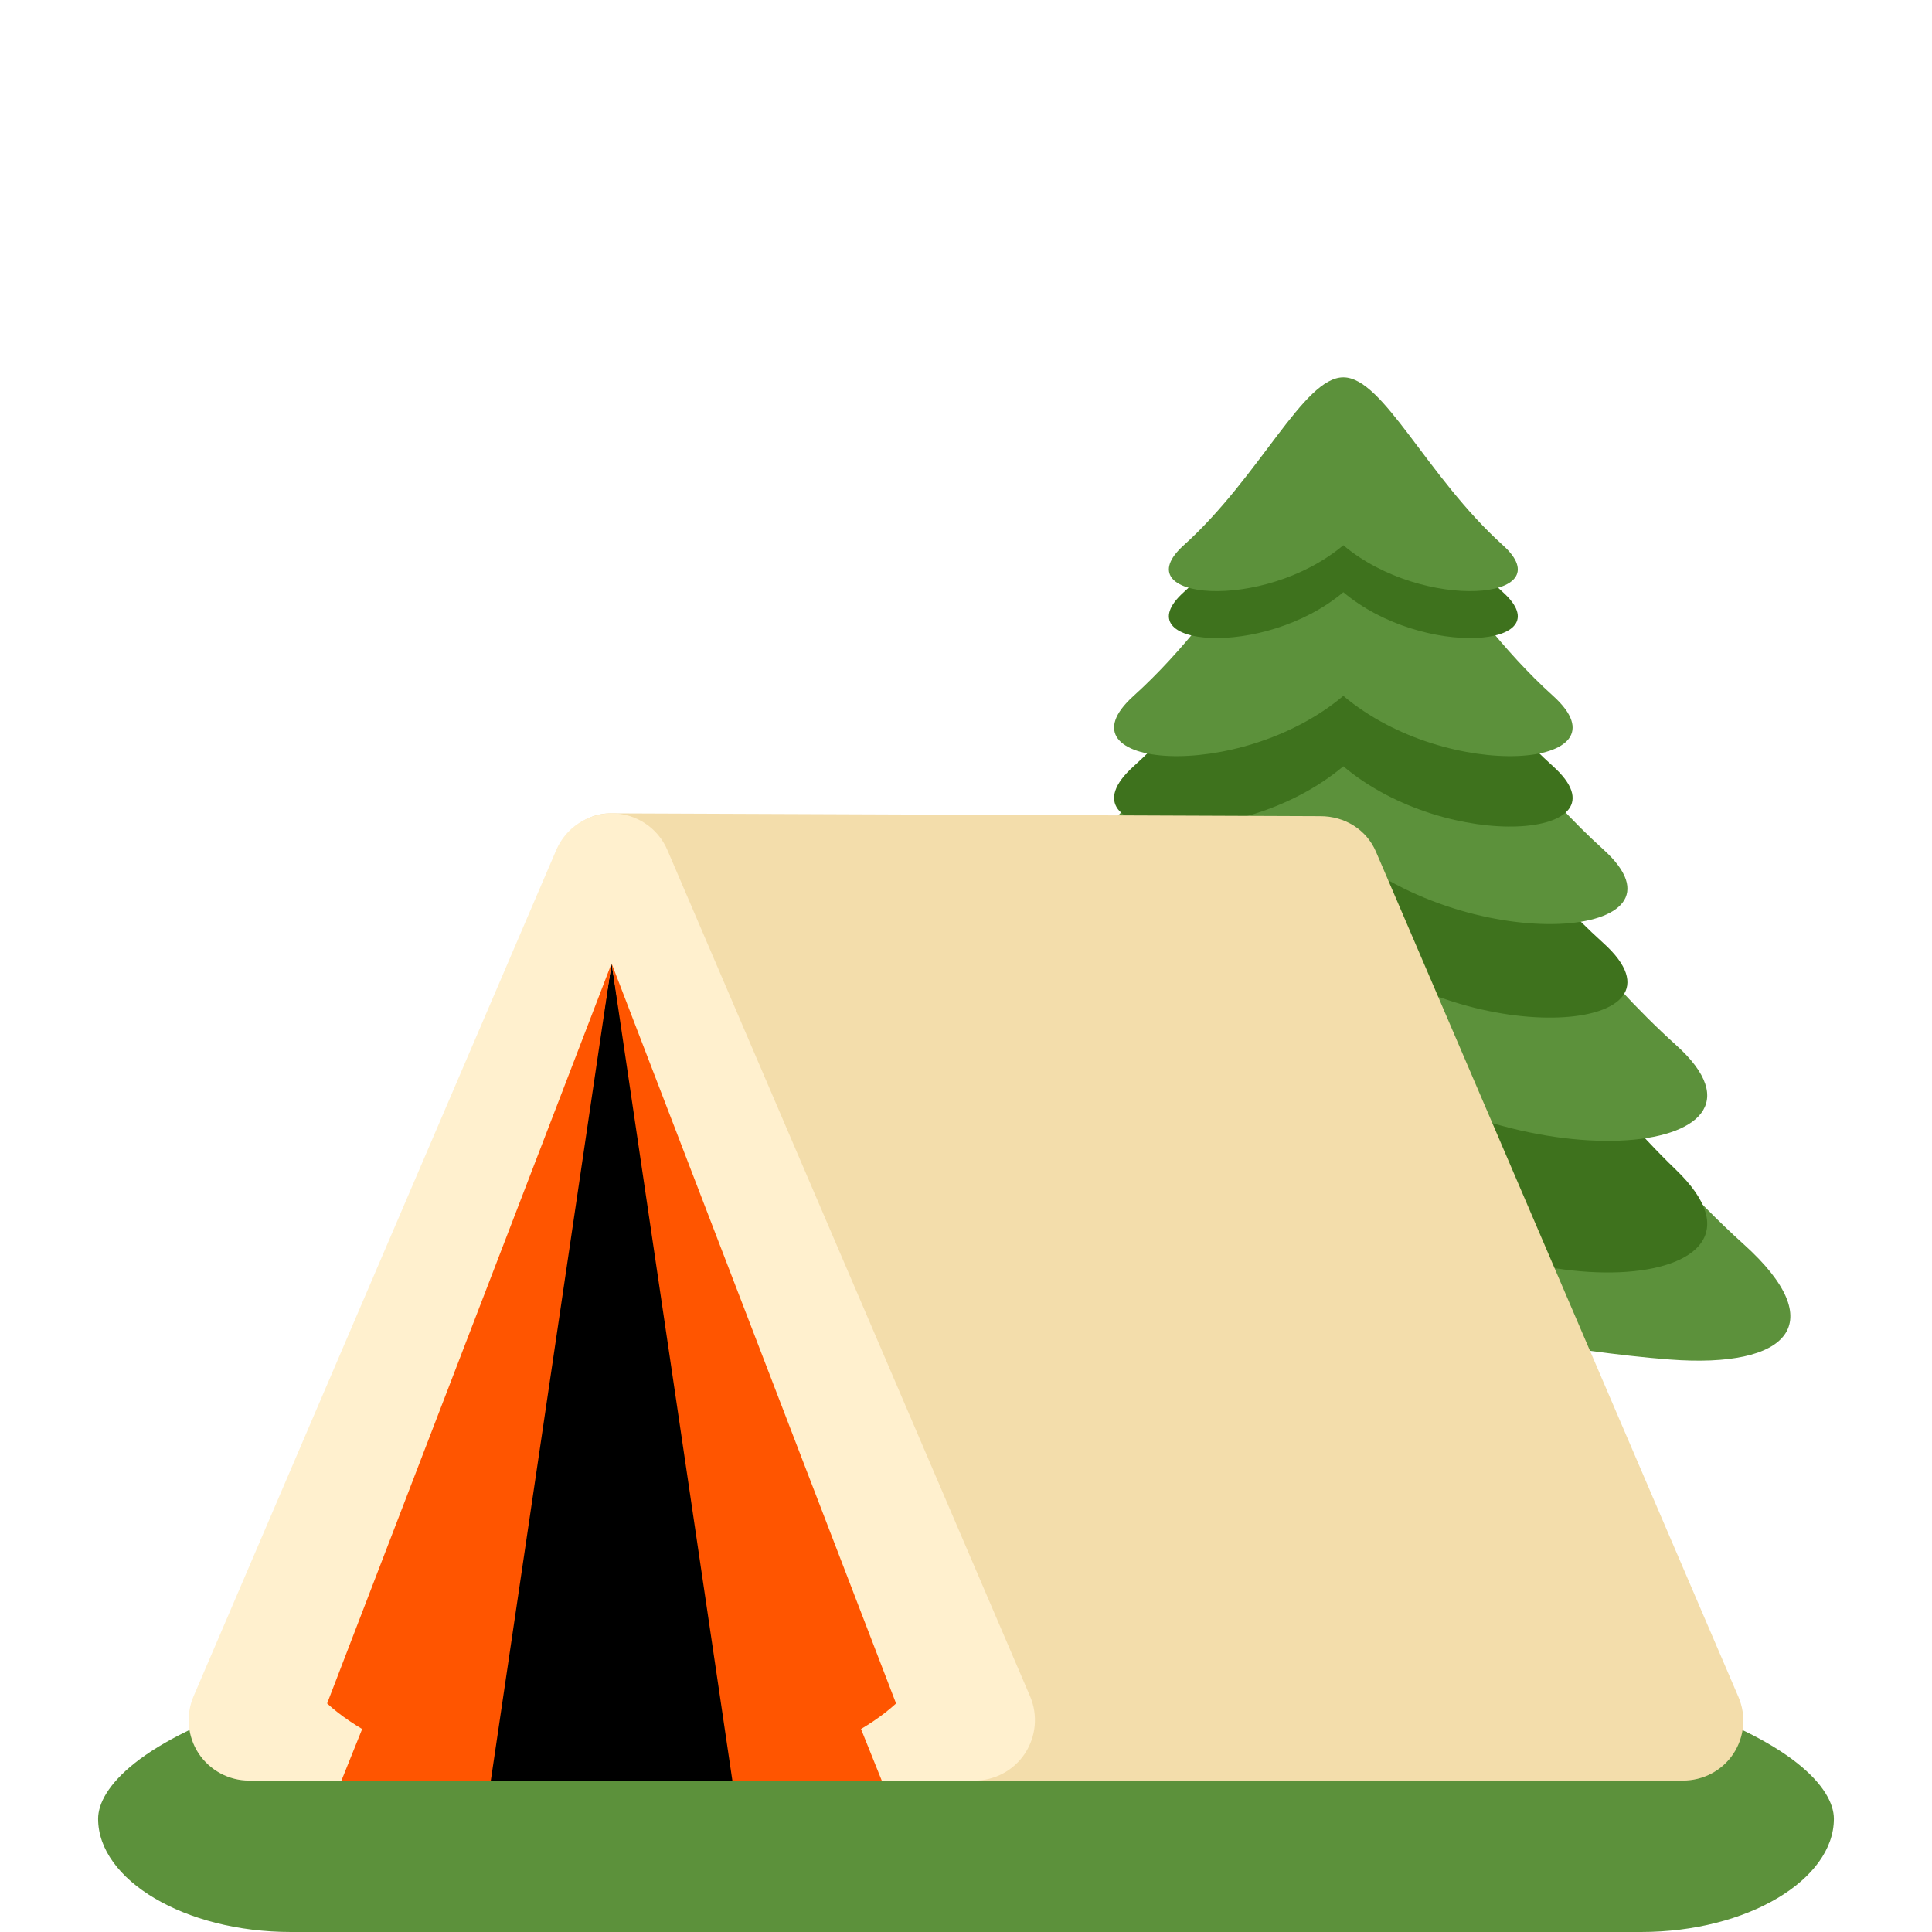
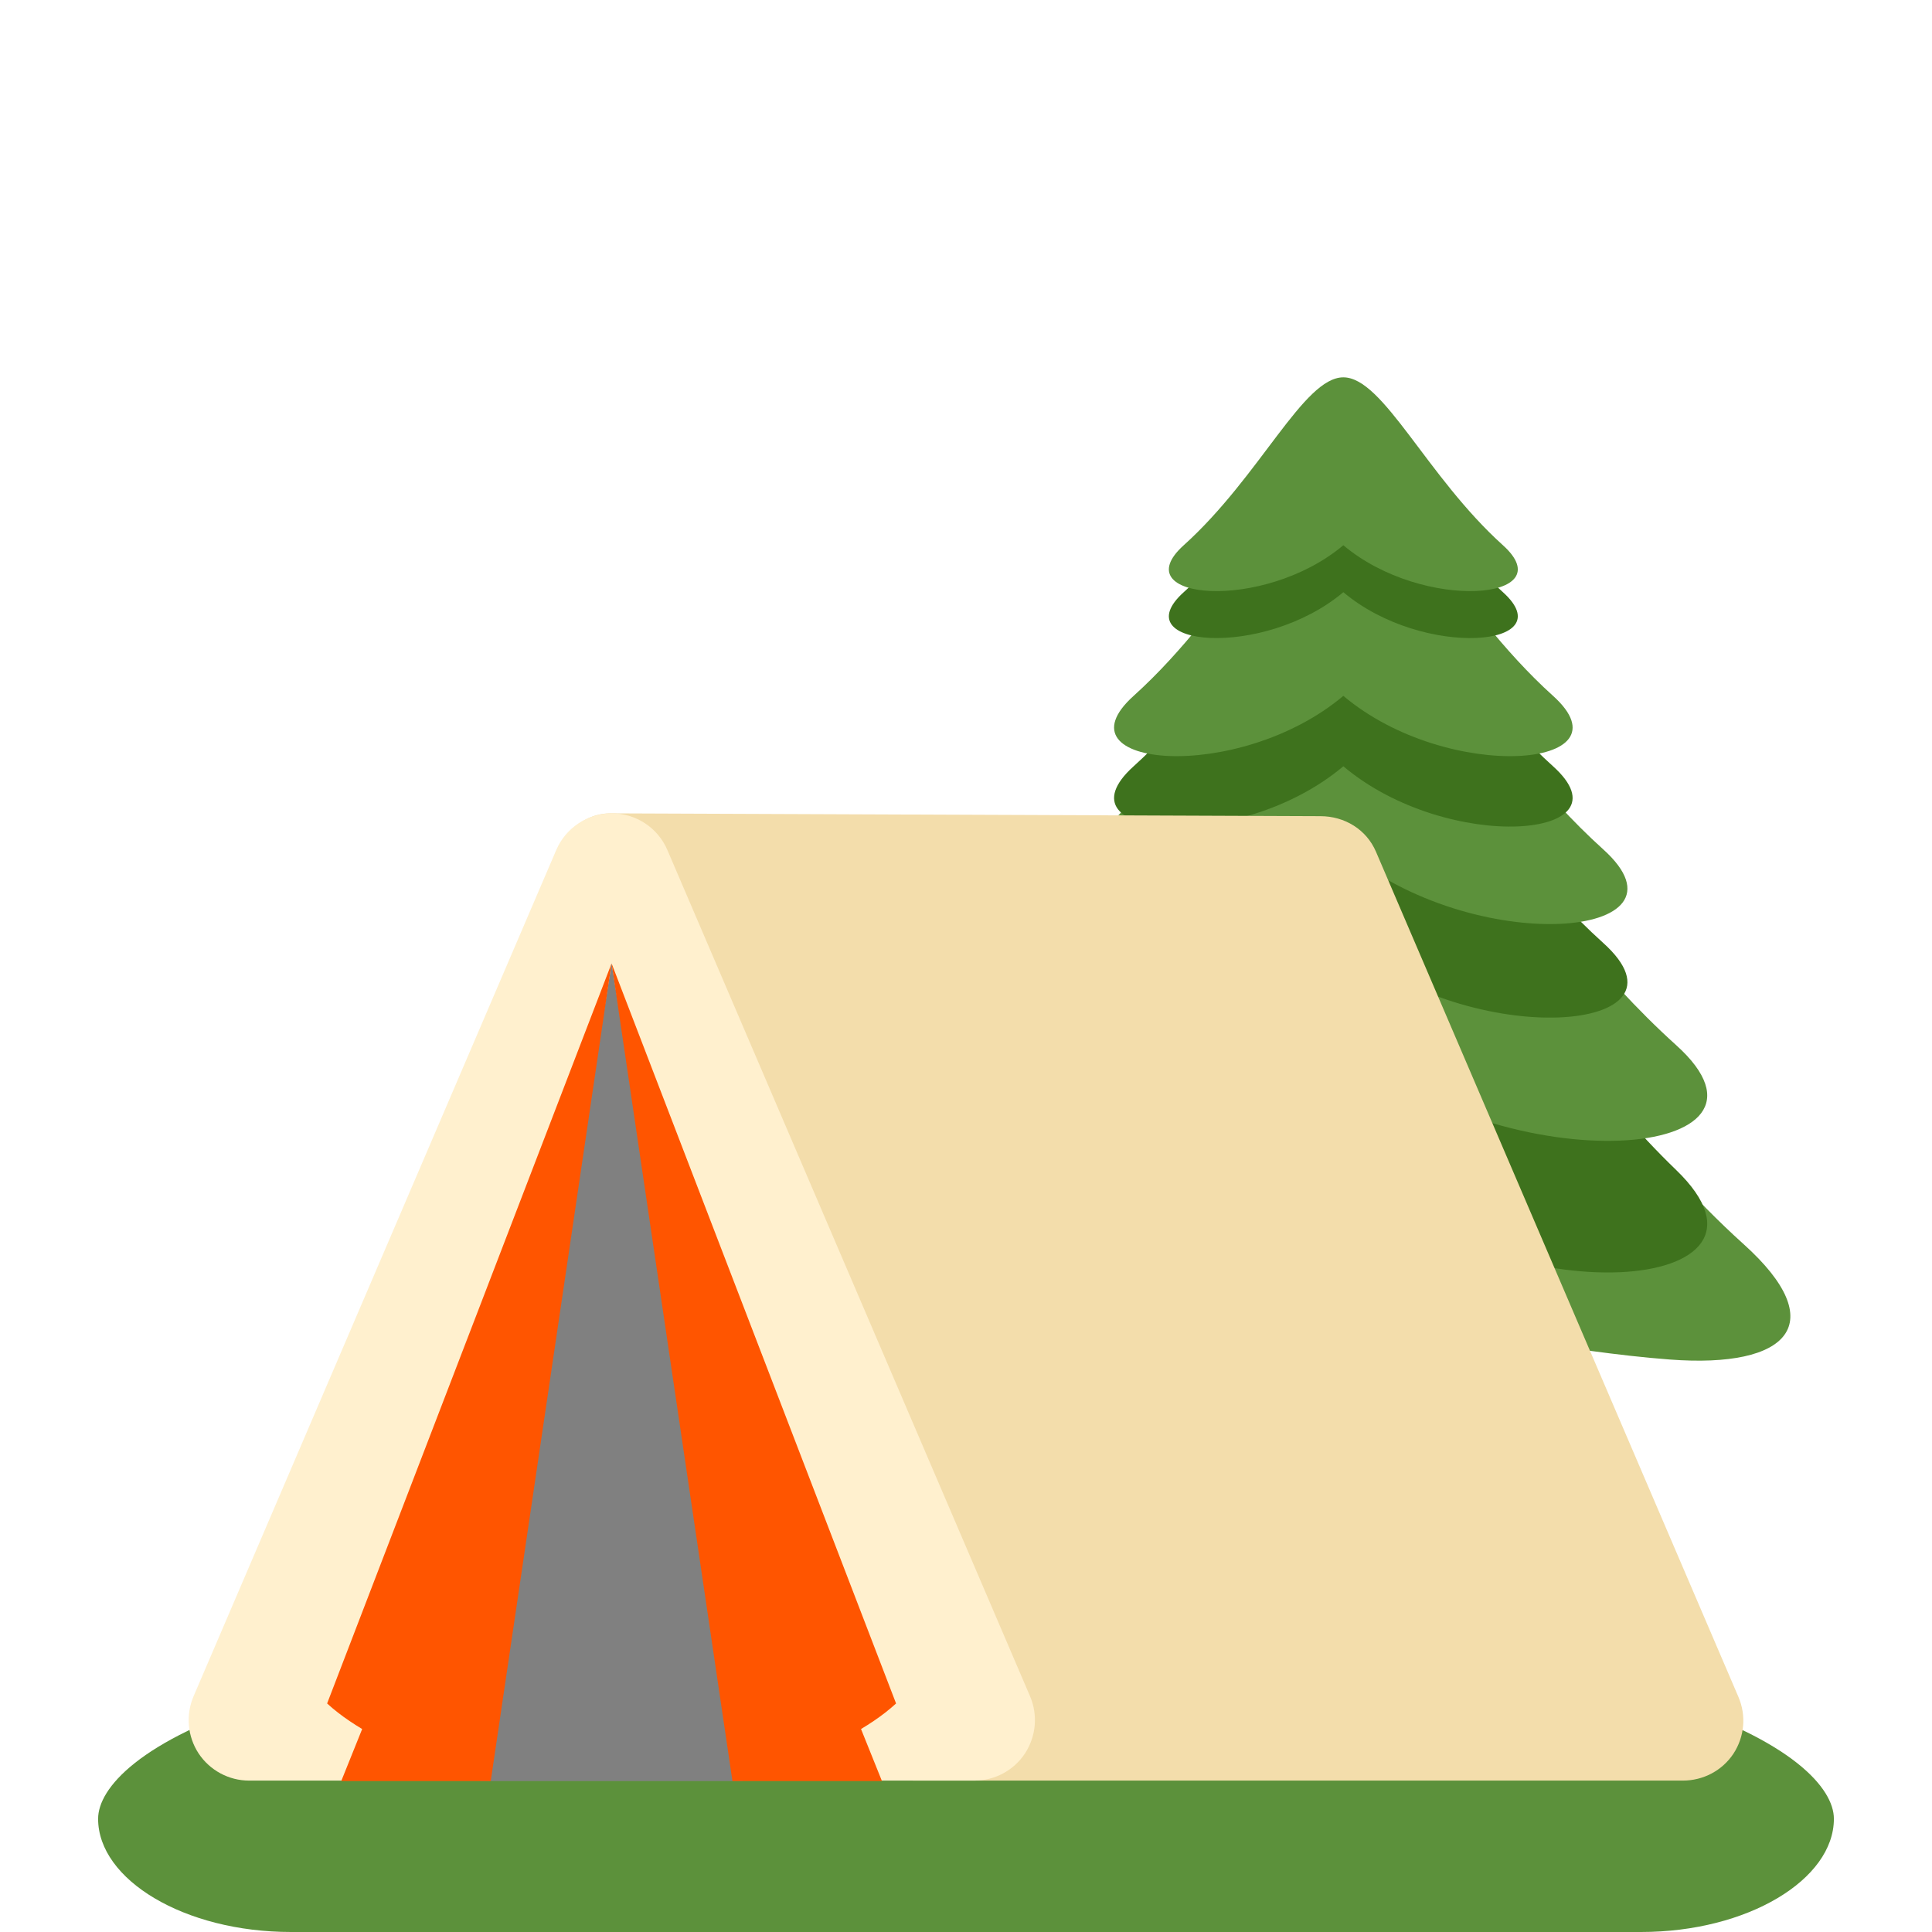
<svg xmlns="http://www.w3.org/2000/svg" version="1.1" viewBox="2609 2376 256 256" width="256" height="256">
  <defs />
-   <g id="Canvas_1" fill-opacity="1" stroke-dasharray="none" stroke-opacity="1" stroke="none" fill="none">
+   <g id="Canvas_1" stroke-opacity="1" stroke-dasharray="none" fill-opacity="1" stroke="none" fill="none">
    <g id="Canvas_1_Layer_1">
      <g id="Group_53">
        <g id="Graphic_48">
          <path d="M 2737 2591.425 C 2643.965 2591.425 2622 2608.915 2622 2617 C 2622 2625.085 2633.442 2632 2647.556 2632 L 2826.444 2632 C 2840.558 2632 2852 2625.059 2852 2617 C 2852 2608.941 2830.035 2591.425 2737 2591.425 Z" fill="#5c913b" />
        </g>
        <g id="Graphic_50">
          <path d="M 2799.8 2587.961 C 2799.8 2595.939 2794.066 2598.8 2786.999 2598.8 C 2779.931 2598.8 2774.198 2595.944 2774.198 2587.961 L 2777.397 2555.447 C 2777.397 2547.469 2779.927 2548.219 2786.999 2548.219 C 2794.066 2548.219 2796.601 2547.464 2796.601 2555.447 Z" fill="#643" />
        </g>
        <g id="Graphic_32">
          <path d="M 2840.062 2540.88 C 2812.501 2516.051 2801.338 2480.498 2786.999 2480.498 C 2772.66 2480.498 2761.498 2516.051 2733.943 2540.88 C 2722.36 2551.316 2727.878 2557.35 2743.754 2556.143 C 2757.907 2555.068 2771.141 2551.694 2786.999 2551.694 C 2802.857 2551.694 2816.097 2555.075 2830.244 2556.143 C 2846.12 2557.35 2851.639 2551.31 2840.062 2540.88 Z" fill="#5c913b" />
        </g>
        <g id="Graphic_30">
          <path d="M 2831.109 2531.038 C 2809.931 2510.617 2798.03 2481.362 2786.999 2481.362 C 2775.975 2481.362 2764.074 2510.617 2742.895 2531.038 C 2726.065 2547.269 2764.95 2550.907 2786.999 2531.038 C 2809.042 2550.907 2847.934 2547.269 2831.109 2531.038 Z" fill="#3e721d" />
        </g>
        <g id="Graphic_28">
          <path d="M 2831.109 2514.496 C 2809.931 2495.413 2798.03 2468.086 2786.999 2468.086 C 2775.975 2468.086 2764.074 2495.413 2742.895 2514.496 C 2726.065 2529.657 2764.95 2533.056 2786.999 2514.496 C 2809.042 2533.056 2847.934 2529.651 2831.109 2514.496 Z" fill="#5c913b" />
        </g>
        <g id="Graphic_26">
          <path d="M 2821.435 2500.943 C 2804.905 2486.046 2795.61 2464.712 2786.999 2464.712 C 2778.394 2464.712 2769.099 2486.046 2752.563 2500.943 C 2739.425 2512.778 2769.778 2515.438 2786.999 2500.943 C 2804.214 2515.432 2834.573 2512.778 2821.435 2500.943 Z" fill="#3e721d" />
        </g>
        <g id="Graphic_24">
          <path d="M 2821.435 2488.544 C 2804.905 2473.646 2795.61 2452.312 2786.999 2452.312 C 2778.394 2452.312 2769.099 2473.646 2752.563 2488.544 C 2739.425 2500.379 2769.778 2503.039 2786.999 2488.544 C 2804.214 2503.039 2834.573 2500.385 2821.435 2488.544 Z" fill="#5c913b" />
        </g>
        <g id="Graphic_22">
          <path d="M 2814.788 2477.537 C 2801.446 2465.516 2793.946 2448.301 2786.999 2448.301 C 2780.052 2448.301 2772.552 2465.516 2759.21 2477.537 C 2748.606 2487.091 2773.104 2489.234 2786.999 2477.537 C 2800.894 2489.234 2825.398 2487.091 2814.788 2477.537 Z" fill="#3e721d" />
        </g>
        <g id="Graphic_20">
          <path d="M 2814.788 2468.206 C 2801.446 2456.185 2793.946 2438.97 2786.999 2438.97 C 2780.052 2438.97 2772.552 2456.185 2759.21 2468.206 C 2748.606 2477.76 2773.104 2479.903 2786.999 2468.206 C 2800.894 2479.903 2825.398 2477.76 2814.788 2468.206 Z" fill="#5c913b" />
        </g>
        <g id="Graphic_18">
          <path d="M 2808.147 2454.468 C 2797.999 2445.323 2792.289 2432.221 2786.999 2432.221 C 2781.715 2432.221 2776.005 2445.323 2765.851 2454.468 C 2757.781 2461.739 2776.425 2463.367 2786.999 2454.468 C 2797.573 2463.373 2816.217 2461.739 2808.147 2454.468 Z" fill="#3e721d" />
        </g>
        <g id="Graphic_16">
          <path d="M 2808.147 2448.247 C 2797.999 2439.102 2792.289 2426 2786.999 2426 C 2781.715 2426 2776.005 2439.102 2765.851 2448.247 C 2757.781 2455.519 2776.425 2457.146 2786.999 2448.247 C 2797.573 2457.146 2816.217 2455.519 2808.147 2448.247 Z" fill="#5c913b" />
        </g>
      </g>
    </g>
    <g id="Canvas_1_Layer_2">
      <g id="Group_40">
        <g id="Graphic_45">
          <path d="M 2730.071 2611.938 C 2726.686 2611.938 2723.67 2609.807 2722.53 2606.618 L 2682.5 2494.539 C 2681.625 2492.086 2682 2489.519 2683.497 2487.388 C 2684.999 2485.264 2687.247 2483.773 2689.849 2483.773 L 2783.958 2484.147 C 2787.164 2484.147 2790.055 2485.903 2791.321 2488.851 L 2839.353 2600.855 C 2840.412 2603.331 2840.159 2606.134 2838.685 2608.38 C 2837.194 2610.625 2834.678 2611.938 2831.989 2611.938 Z" fill="#f3ddab" />
        </g>
        <g id="Graphic_44">
          <path d="M 2642.005 2611.938 C 2639.316 2611.938 2636.801 2610.579 2635.315 2608.339 C 2633.841 2606.088 2633.588 2603.244 2634.647 2600.769 L 2682.708 2488.626 C 2683.963 2485.69 2686.864 2483.773 2690.065 2483.773 C 2693.272 2483.773 2696.174 2485.69 2697.429 2488.626 L 2745.489 2600.769 C 2746.548 2603.25 2746.289 2606.088 2744.815 2608.339 C 2743.341 2610.579 2740.825 2611.938 2738.131 2611.938 Z" fill="#fff0ce" />
        </g>
        <g id="Graphic_43">
-           <path d="M 2690.043 2503.663 L 2672.679 2612 L 2707.4 2612 Z" fill="black" />
+           <path d="M 2690.043 2503.663 L 2672.679 2612 L 2707.4 2612 Z" fill="gray" />
        </g>
        <g id="Graphic_42">
          <path d="M 2722.288 2603.111 L 2725.863 2612 L 2706.053 2612 Z M 2657.791 2603.111 L 2654.216 2612 L 2674.026 2612 Z" fill="#f50" />
        </g>
        <g id="Graphic_41">
          <path d="M 2706.053 2612 C 2706.053 2612 2720.613 2608.287 2727.734 2601.718 L 2690.042 2503.663 Z M 2674.026 2612 C 2674.026 2612 2659.466 2608.287 2652.345 2601.718 L 2690.031 2503.669 Z" fill="#f50" />
        </g>
      </g>
    </g>
  </g>
</svg>
